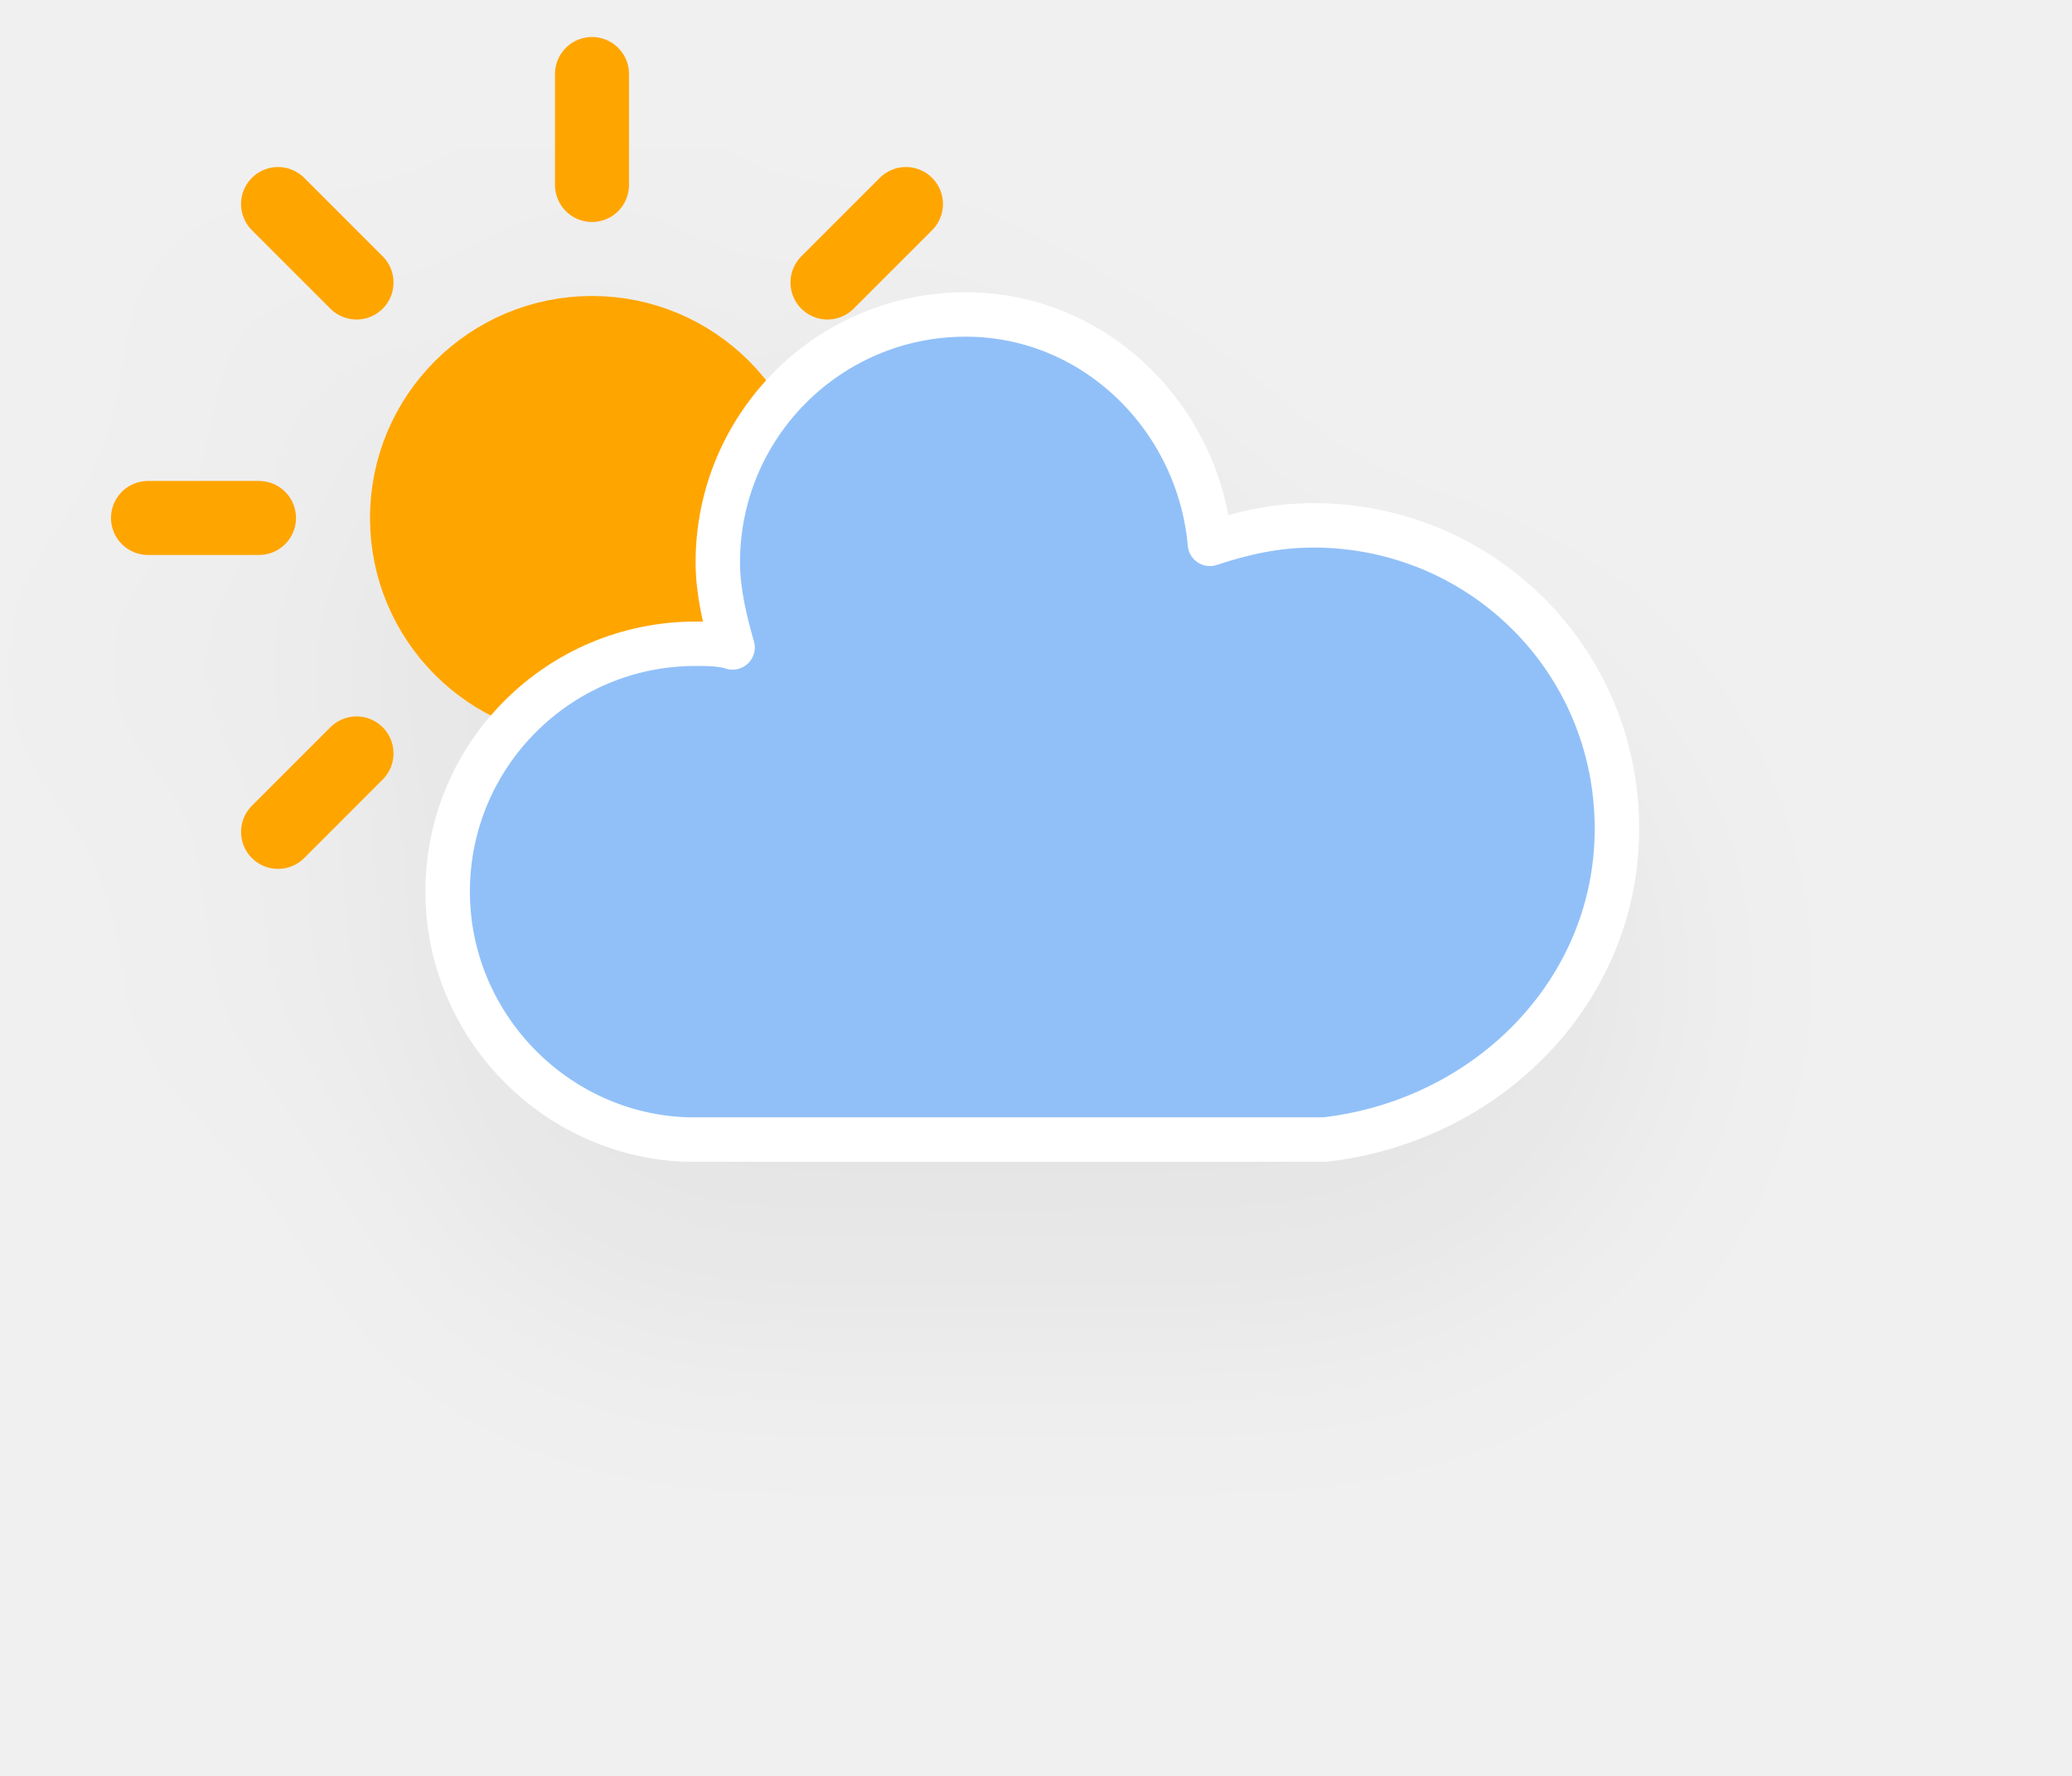
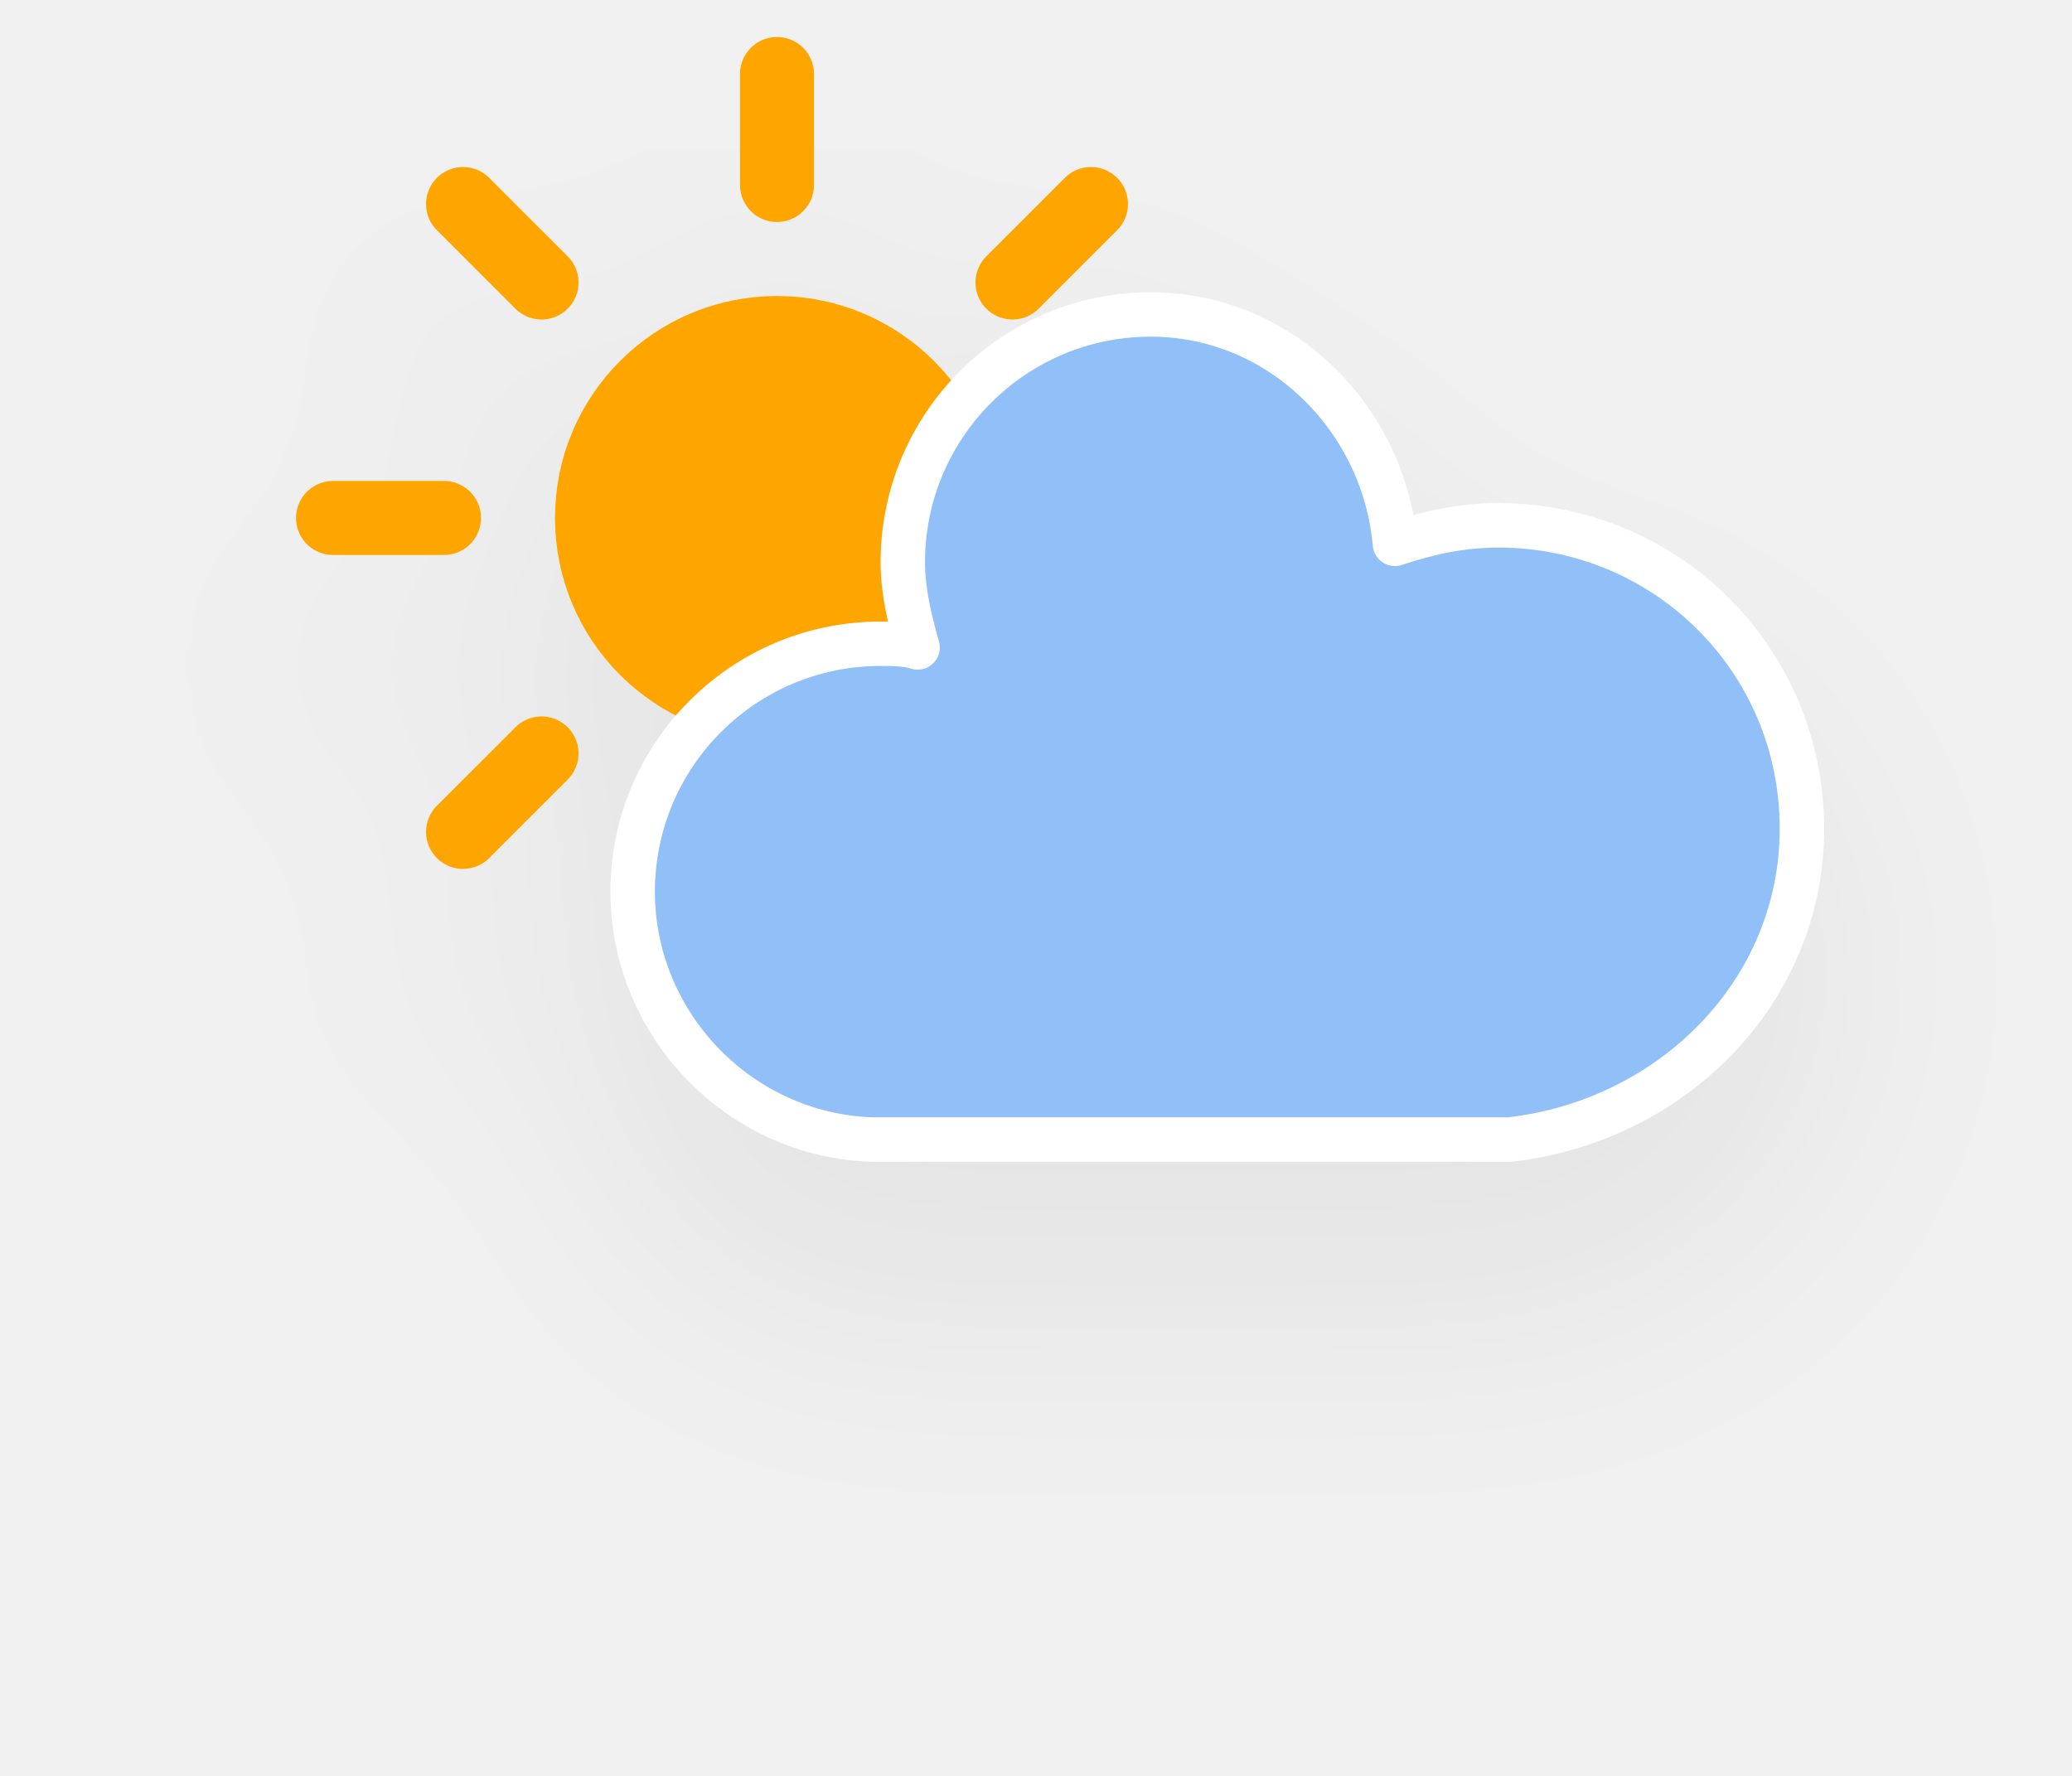
- <svg xmlns="http://www.w3.org/2000/svg" width="56" height="48" version="1.1">
+ <svg xmlns="http://www.w3.org/2000/svg" width="56" height="48" viewBox="0 0 46 48" version="1.1">
  <defs>
    <filter id="blur" x="-.207" y="-.285" width="1.403" height="1.694">
      <feGaussianBlur in="SourceAlpha" stdDeviation="3" />
      <feOffset dx="0" dy="4" result="offsetblur" />
      <feComponentTransfer>
        <feFuncA slope="0.05" type="linear" />
      </feComponentTransfer>
      <feMerge>
        <feMergeNode />
        <feMergeNode in="SourceGraphic" />
      </feMerge>
    </filter>
    <style type="text/css">
      
      /*
** CLOUDS
*/
      @keyframes am-weather-cloud-2 {
        0% {
          -webkit-transform: translate(0px, 0px);
          -moz-transform: translate(0px, 0px);
          -ms-transform: translate(0px, 0px);
          transform: translate(0px, 0px);
        }

        50% {
          -webkit-transform: translate(2px, 0px);
          -moz-transform: translate(2px, 0px);
          -ms-transform: translate(2px, 0px);
          transform: translate(2px, 0px);
        }

        100% {
          -webkit-transform: translate(0px, 0px);
          -moz-transform: translate(0px, 0px);
          -ms-transform: translate(0px, 0px);
          transform: translate(0px, 0px);
        }
      }

      .am-weather-cloud-2 {
        -webkit-animation-name: am-weather-cloud-2;
        -moz-animation-name: am-weather-cloud-2;
        animation-name: am-weather-cloud-2;
        -webkit-animation-duration: 3s;
        -moz-animation-duration: 3s;
        animation-duration: 3s;
        -webkit-animation-timing-function: linear;
        -moz-animation-timing-function: linear;
        animation-timing-function: linear;
        -webkit-animation-iteration-count: infinite;
        -moz-animation-iteration-count: infinite;
        animation-iteration-count: infinite;
      }

      /*
** SUN
*/
      @keyframes am-weather-sun {
        0% {
          -webkit-transform: rotate(0deg);
          -moz-transform: rotate(0deg);
          -ms-transform: rotate(0deg);
          transform: rotate(0deg);
        }

        100% {
          -webkit-transform: rotate(360deg);
          -moz-transform: rotate(360deg);
          -ms-transform: rotate(360deg);
          transform: rotate(360deg);
        }
      }

      .am-weather-sun {
        -webkit-animation-name: am-weather-sun;
        -moz-animation-name: am-weather-sun;
        -ms-animation-name: am-weather-sun;
        animation-name: am-weather-sun;
        -webkit-animation-duration: 9s;
        -moz-animation-duration: 9s;
        -ms-animation-duration: 9s;
        animation-duration: 9s;
        -webkit-animation-timing-function: linear;
        -moz-animation-timing-function: linear;
        -ms-animation-timing-function: linear;
        animation-timing-function: linear;
        -webkit-animation-iteration-count: infinite;
        -moz-animation-iteration-count: infinite;
        -ms-animation-iteration-count: infinite;
        animation-iteration-count: infinite;
      }

      @keyframes am-weather-sun-shiny {
        0% {
          stroke-dasharray: 3px 10px;
          stroke-dashoffset: 0px;
        }

        50% {
          stroke-dasharray: 0.1px 10px;
          stroke-dashoffset: -1px;
        }

        100% {
          stroke-dasharray: 3px 10px;
          stroke-dashoffset: 0px;
        }
      }

      .am-weather-sun-shiny line {
        -webkit-animation-name: am-weather-sun-shiny;
        -moz-animation-name: am-weather-sun-shiny;
        -ms-animation-name: am-weather-sun-shiny;
        animation-name: am-weather-sun-shiny;
        -webkit-animation-duration: 2s;
        -moz-animation-duration: 2s;
        -ms-animation-duration: 2s;
        animation-duration: 2s;
        -webkit-animation-timing-function: linear;
        -moz-animation-timing-function: linear;
        -ms-animation-timing-function: linear;
        animation-timing-function: linear;
        -webkit-animation-iteration-count: infinite;
        -moz-animation-iteration-count: infinite;
        -ms-animation-iteration-count: infinite;
        animation-iteration-count: infinite;
      }
      
    </style>
  </defs>
  <g transform="translate(16 -2)" filter="url(#blur)">
    <g transform="translate(0,16)">
      <g class="am-weather-sun" style="-moz-animation-duration:9s;-moz-animation-iteration-count:infinite;-moz-animation-name:am-weather-sun;-moz-animation-timing-function:linear;-ms-animation-duration:9s;-ms-animation-iteration-count:infinite;-ms-animation-name:am-weather-sun;-ms-animation-timing-function:linear;-webkit-animation-duration:9s;-webkit-animation-iteration-count:infinite;-webkit-animation-name:am-weather-sun;-webkit-animation-timing-function:linear">
        <line transform="translate(0,9)" y2="3" fill="none" stroke="#ffa500" stroke-linecap="round" stroke-width="2" />
        <g transform="rotate(45)">
          <line transform="translate(0,9)" y2="3" fill="none" stroke="#ffa500" stroke-linecap="round" stroke-width="2" />
        </g>
        <g transform="rotate(90)">
          <line transform="translate(0,9)" y2="3" fill="none" stroke="#ffa500" stroke-linecap="round" stroke-width="2" />
        </g>
        <g transform="rotate(135)">
          <line transform="translate(0,9)" y2="3" fill="none" stroke="#ffa500" stroke-linecap="round" stroke-width="2" />
        </g>
        <g transform="scale(-1)">
          <line transform="translate(0,9)" y2="3" fill="none" stroke="#ffa500" stroke-linecap="round" stroke-width="2" />
        </g>
        <g transform="rotate(225)">
          <line transform="translate(0,9)" y2="3" fill="none" stroke="#ffa500" stroke-linecap="round" stroke-width="2" />
        </g>
        <g transform="rotate(-90)">
          <line transform="translate(0,9)" y2="3" fill="none" stroke="#ffa500" stroke-linecap="round" stroke-width="2" />
        </g>
        <g transform="rotate(-45)">
          <line transform="translate(0,9)" y2="3" fill="none" stroke="#ffa500" stroke-linecap="round" stroke-width="2" />
        </g>
      </g>
      <circle r="5" fill="#ffa500" stroke="#ffa500" stroke-width="2" />
    </g>
    <g class="am-weather-cloud-2" style="-moz-animation-duration:3s;-moz-animation-iteration-count:infinite;-moz-animation-name:am-weather-cloud-2;-moz-animation-timing-function:linear;-webkit-animation-duration:3s;-webkit-animation-iteration-count:infinite;-webkit-animation-name:am-weather-cloud-2;-webkit-animation-timing-function:linear">
      <path transform="translate(-20,-11)" d="m47.7 35.4c0-4.6-3.7-8.2-8.2-8.2-1 0-1.9 0.2-2.8 0.5-0.3-3.4-3.1-6.2-6.6-6.2-3.7 0-6.7 3-6.7 6.7 0 0.8 0.2 1.6 0.4 2.3-0.3-0.1-0.7-0.1-1-0.1-3.7 0-6.7 3-6.7 6.7 0 3.6 2.9 6.6 6.5 6.7h17.2c4.4-0.5 7.9-4 7.9-8.4z" fill="#91c0f8" stroke="#fff" stroke-linejoin="round" stroke-width="1.2" />
    </g>
  </g>
</svg>
